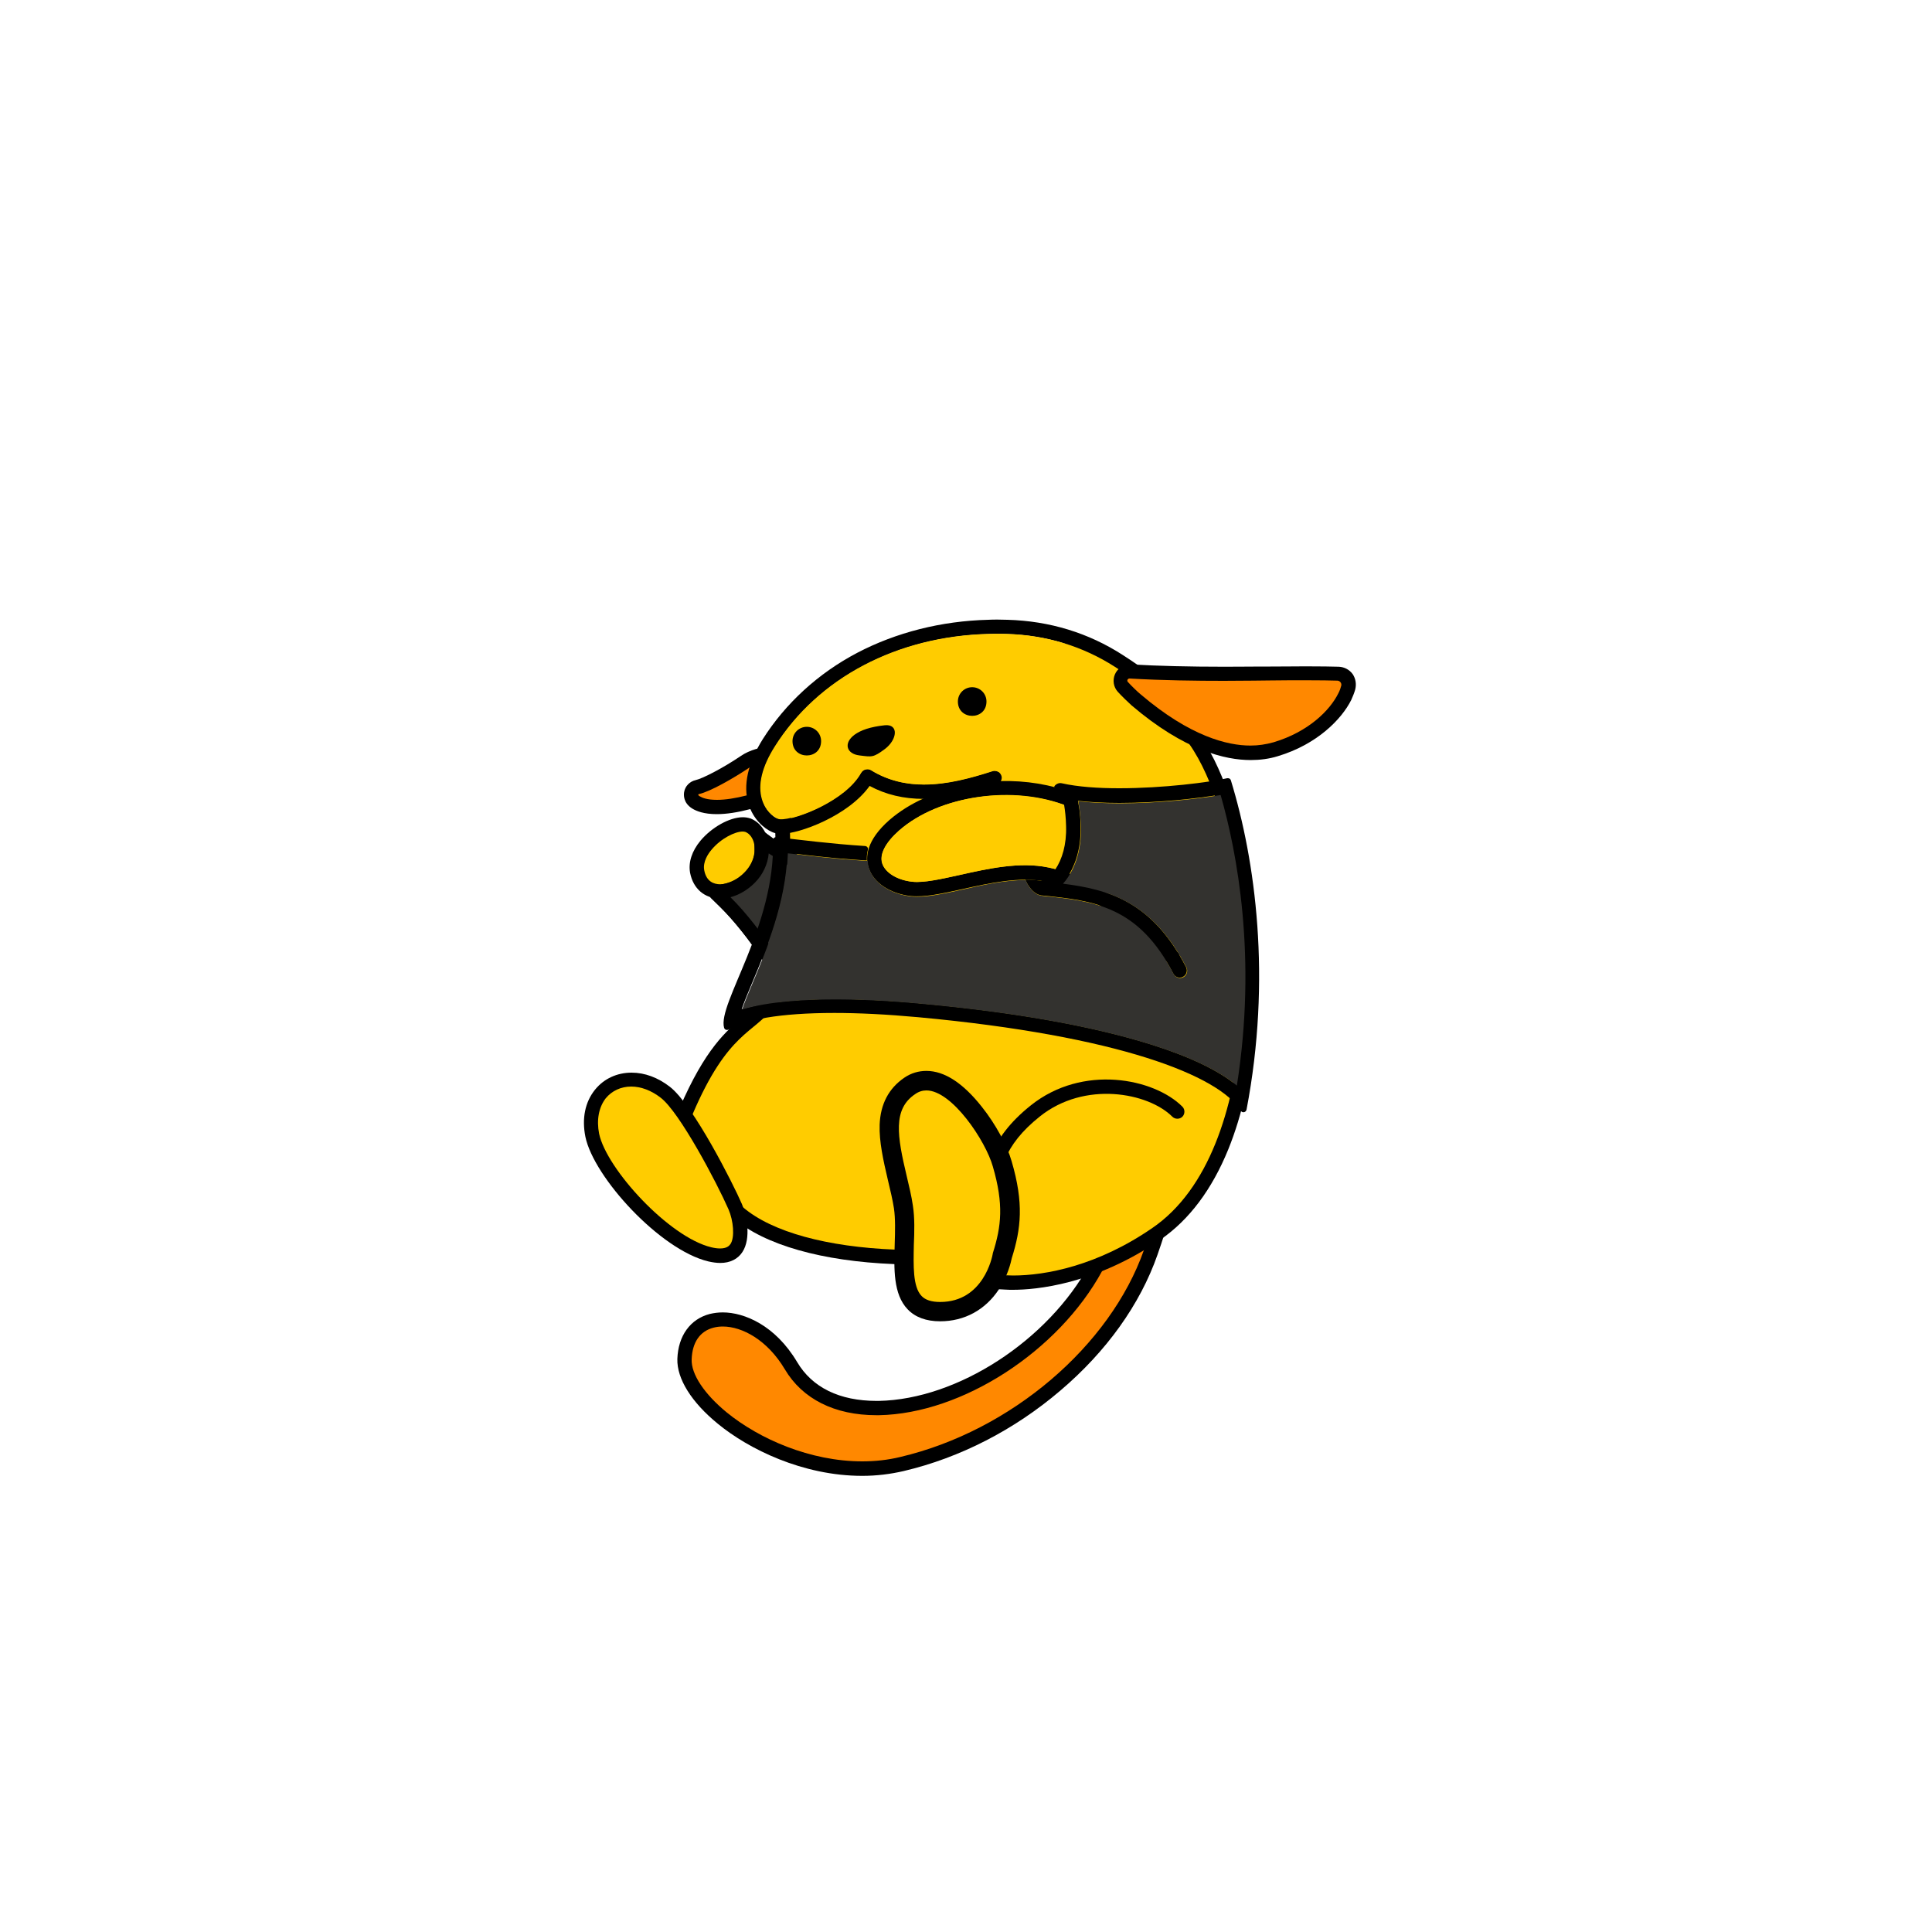
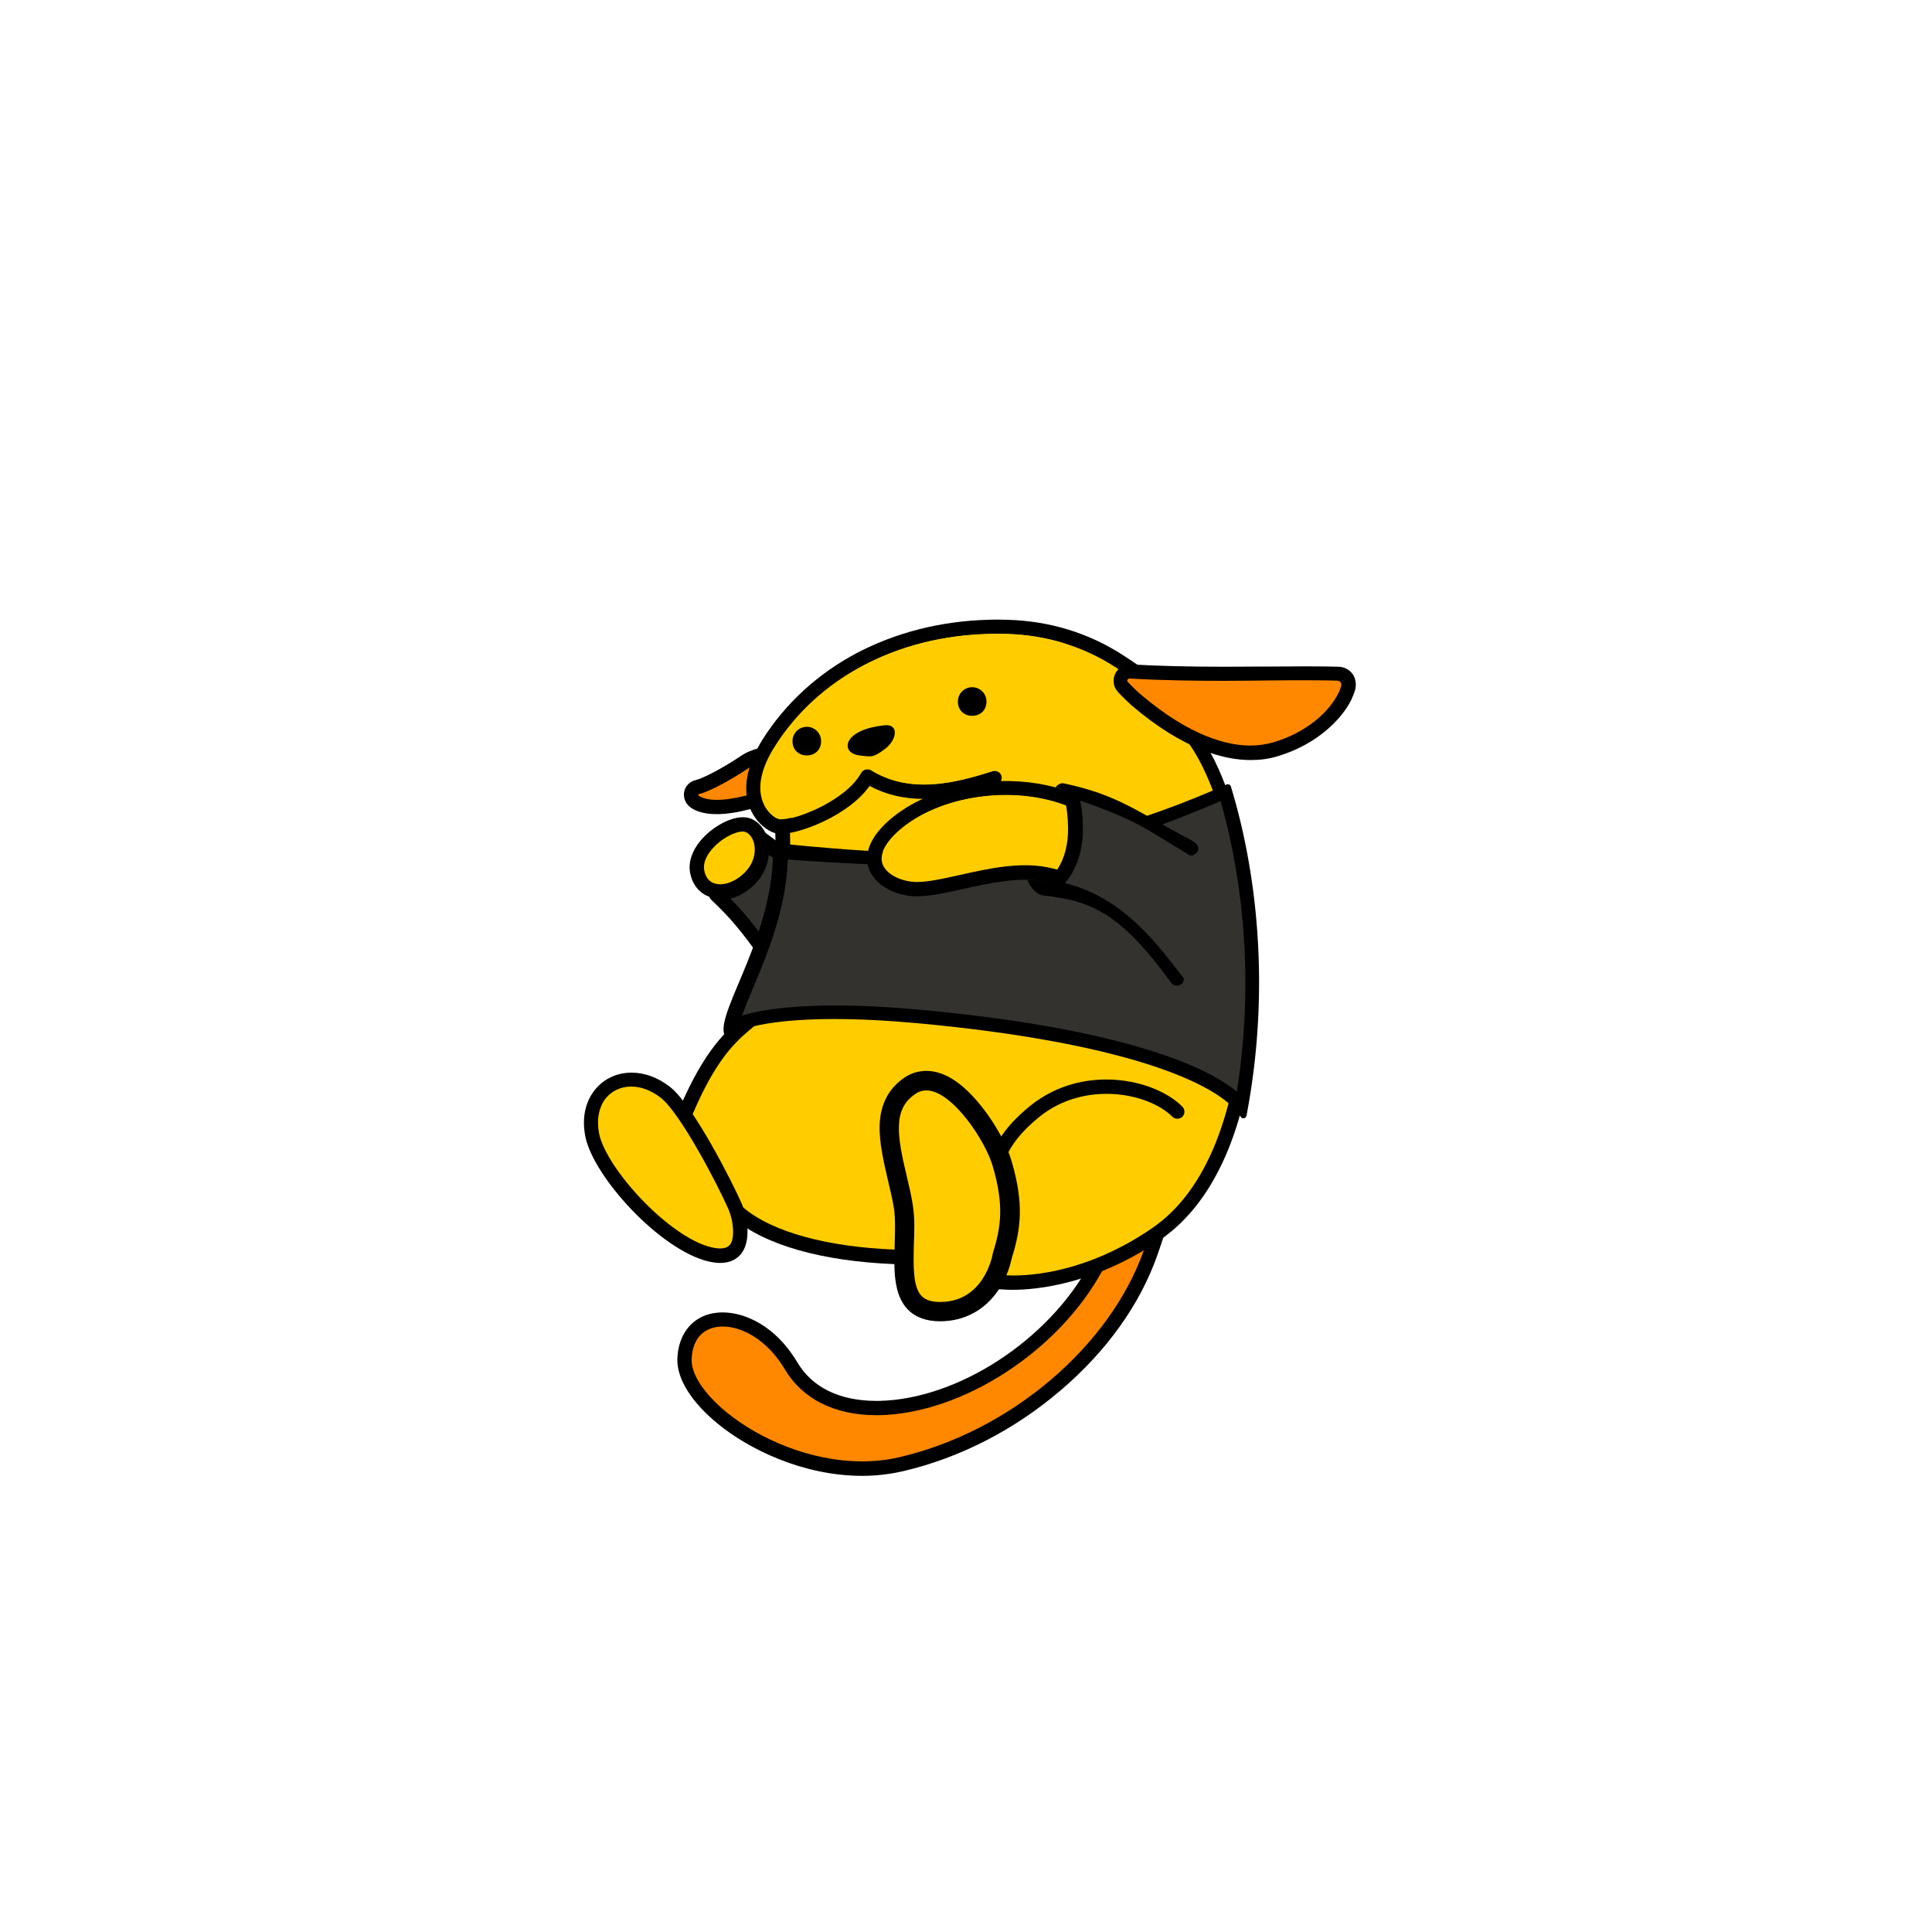
- <svg xmlns="http://www.w3.org/2000/svg" version="1.2" viewBox="0 0 1000 1000" width="1000" height="1000">
-   <style>.a{fill:#fc0}.b{fill:#f80}.c{fill:#33322f}</style>
-   <path d="m436.6 504c-4.5 5.1-10.5 7.9-17 7.9-9.1 0-18.5-5.5-24.4-14.4-7.8-11.6-15.5-21.2-22.3-27.9l-4.8-4.7c-2-2-1.1-5.3 1.6-6.1l6.5-1.7c3.2-0.9 6.4-2.7 9.1-5.5 3-3 4.8-6.7 5.2-10.4v-11.2c0-1.3 1.5-2.1 2.5-1.3l9.3 6.9c0.7 0.5 1.7 1.1 2.9 1.7 10.2 4.9 31.7 27.4 35.7 46.7 2.1 10.1-1.2 16.5-4.3 20z" />
-   <path class="a" d="m402.1 444.1q-2.3-1-4.2-2.4c-0.5 5.5-3 11-7.3 15.3-3.7 3.7-8.1 6.2-12.5 7.4 8.7 8.6 17 19.8 23.2 29.1 4.5 6.7 11.6 11.1 18.3 11.1 4.1 0 8.1-1.6 11.4-5.4 13-14.8-17.3-49.6-28.9-55.1z" />
-   <path d="m599.1 649.5c-9 25.7-26.4 50-50.3 70.3-23.8 20.3-51.8 34.7-81 41.6-6.9 1.6-14.1 2.5-21.5 2.5-30.8 0-58.9-13.9-74.8-27-13.6-11.1-21.2-23.3-20.9-33.5 0.4-12 6.7-20.7 16.8-23.3 2.1-0.5 4.3-0.8 6.7-0.8 11.2 0 27.2 6.7 38.5 25.7 7.8 13.2 22 20.1 41.1 20.1q0.6 0 1.2 0c40.7-0.8 87.6-31.2 109.1-70.8 7.7-14.1 13.2-29.6 17.1-40.8 1.9-5.4 3.6-10.1 5.1-13.5 1.3-3.1 4.1-9.4 10.4-9.4 4.1 0 7.6 1.8 9.9 5 5.5 7.6 3.3 23.3-7.4 53.9z" />
-   <path class="b" d="m570.5 657.8c-22.7 41.7-72.5 73.9-115.5 74.7-0.5 0-0.9 0-1.4 0-21.6 0-38.3-8.4-47.4-23.8-9-15.1-22-22.1-32.1-22.1q-2.5 0-4.8 0.6c-7 1.8-11 7.6-11.3 16.4-0.3 7.7 6.6 18 18.2 27.5 16.8 13.7 43.2 25.3 70.1 25.3 6.6 0 13.3-0.7 19.8-2.3 57.2-13.5 108.5-57.4 126-107.1 5.4-15.3 16.7-49.2 4.5-49.2-4.5 0.1-10.8 31.8-26.1 60z" />
-   <path d="m649.7 531.9c-2 24-6.7 45.1-13.9 62.9-8.5 20.9-20.3 36.6-35.1 46.8-34 23.4-64.8 26-76.4 26-1.3 0-2.5 0-3.8-0.1-18.4-0.8-26-4.4-32.7-7.5-5.9-2.8-11-5.2-24.9-5.7-37.5-1.5-67-9.9-83.1-23.6-0.2-0.1-0.5-0.4-0.9-0.7-4.8-3.5-19.3-14.3-25-24.7-5.3-9.7-6.2-22.3-2.3-31.4 13.4-31.2 24.5-40.5 33.5-48 3.6-3 6.4-5.3 8.8-8.7 2.2-3.1 3.8-7.1 4.9-12.2 0-0.1 0-0.2 0.1-0.3 3.9-15 3.4-34.9 2.8-56-0.2-5.7-0.3-11.7-0.4-17.5v-0.1c0-18.6 9.6-40.7 25.7-59.2 18.1-20.8 41.6-33.6 66.1-36.2 20.2-2.1 34.3-3.1 45.9-3.1 43.7 0 58.6 14.8 82.2 48.4 7.5 10.6 12.1 22.5 16 33.7 11.1 30.4 15.9 76.5 12.5 117.2z" />
-   <path class="a" d="m358.5 576.7c-3 7-2.2 17.4 2 25 5.6 10.3 23 22.2 24.1 23.2 15.1 12.9 43.7 20.5 78.7 21.9 31.2 1.3 24.3 11.8 57.6 13.3 1.1 0 2.2 0.1 3.5 0.1 16.7 0 43.7-5 72.2-24.7 58-39.9 52.9-165.3 34-218.6-3.9-11.1-8.3-22.2-15.1-31.9-23.5-33.5-36.6-45.2-76.2-45.2-12.2 0-26.9 1.1-45.1 3.1-49.9 5.3-85.3 55.3-85.3 88.1 0.3 27.4 2.5 55.1-2.7 75.5-1.4 6.5-3.4 11.2-6 14.9-9.8 13.5-23.4 12.4-41.7 55.3z" />
-   <path d="m390.6 457c-5.2 5.1-11.7 8.1-17.8 8.1-8.1 0-14-5.1-15.6-13.3-1-5.4 0.9-11.3 5.4-16.7 5.8-6.9 14.9-12 21.7-12.1h0.2c1.3 0 2.6 0.2 3.8 0.6h0.2l0.1 0.1c4.5 1.8 7.9 6.2 9.1 11.8 1.4 7.5-1.2 15.5-7.1 21.5z" />
-   <path class="a" d="m385.4 451.7c4.2-4.2 6-9.6 5-14.7-0.6-3.1-2.3-5.5-4.6-6.4-0.4-0.1-0.9-0.2-1.3-0.2h-0.1c-4 0-11.3 3.6-16.1 9.4-1.8 2.1-4.6 6.3-3.8 10.6 1.1 6 5.1 7.3 8.3 7.3 4.1 0 8.8-2.2 12.6-6z" />
-   <path d="m384.3 648c-2.4 3.7-6.4 5.7-11.5 5.7-1.9 0-4-0.3-6.2-0.8-25-6-59.3-43.6-63.6-64.5-1.9-9.4-0.2-18 5-24.4 4.6-5.7 11.4-8.8 18.9-8.8 6.8 0 13.6 2.5 19.8 7.3 12.2 9.4 32.9 50.5 37.3 60.7 2.5 5.8 4.9 17.7 0.3 24.8z" />
-   <path class="a" d="m310.1 586.8c3.8 18.2 36.2 53.6 58.1 58.8q2.5 0.6 4.5 0.6c3.4 0 4.7-1.3 5.4-2.3 2.3-3.5 1.5-12.1-1-17.9-6.1-13.9-25.3-50.3-35.1-57.8-4.9-3.8-10.2-5.8-15.3-5.8-5.3 0-10 2.2-13.2 6.1-3.6 4.7-4.8 11.2-3.4 18.3z" />
-   <path d="m413.3 399.4c-0.4 4.4-3.8 8.4-11.1 12.9-4.7 3-10.2 5.5-13.9 6.5-6.5 1.7-12.3 2.6-17.3 2.6-6.7 0-10.6-1.6-12.7-2.9-4.8-3-4.4-7.2-4.2-8.5 0.5-3.1 2.9-5.5 5.9-6.2 3.5-0.8 13.5-5.8 23.6-12.6 4.2-2.9 10.7-4.8 16.1-4.8 5.8 0 9.1 2.2 10.8 4.1 2.1 2.4 3.1 5.5 2.8 8.9z" />
-   <path class="b" d="m361.4 411.3c0 0.3 0.4 0.7 0.9 0.9 1.1 0.7 3.6 1.8 8.8 1.8 4.3 0 9.5-0.8 15.4-2.3 5.2-1.4 19.1-8.8 19.5-13 0.1-1.3-0.2-2.4-0.9-3.2-1-1.1-2.8-1.7-5.3-1.7-3.9 0-8.9 1.5-11.9 3.5-8.5 5.7-20.5 12.5-26.1 13.7-0.3 0.1-0.4 0.2-0.4 0.3z" />
-   <path d="m516.4 328.1c1.6 0 3.2 0 4.8 0.1 20.6 0.6 39.5 6.5 55.9 17 11.2 7.2 17.5 11.4 25.9 25.2 1.5 2.5 9 0.8 7.9-1.1-10.1-17.6-17.5-22.3-29.8-30.3-17.7-11.4-37.8-17.6-59.7-18.2-1.6 0-3.3-0.1-5-0.1-1.6 0-3.3 0-4.9 0.1-24.3 0.6-47.8 6.6-67.8 17.1-20.2 10.6-37.1 26.1-48.9 44.7-7.7 12.3-10.3 23.9-7.4 33.5 2.4 7.8 7.9 12.7 12.3 14.6 1.4 0.6 2.9 0.9 4.7 0.9 9.3 0 34.7-9.3 45.7-24.8 8.4 4.5 17.6 6.7 28.1 6.7 12.6 0 25-3.2 36.4-6.9 3-1 3.8-2.2 3.9-4.1 0-1.3-1.2-3.6-3.8-3.5-0.3 0-0.7 0.1-1 0.2-11.2 3.6-23.3 6.9-35.4 6.9-9.3 0-18.6-2-27.4-7.4-0.6-0.4-1.3-0.5-1.9-0.5-1.3 0-2.5 0.6-3.2 1.8l-0.1 0.1c-7.9 14.3-33.3 24.1-41.2 24.1-0.7 0-1.3-0.1-1.7-0.3-2.8-1.2-6.6-4.6-8.2-10-2.3-7.5 0-17 6.6-27.4 22.5-35.7 63.4-57.1 110.6-58.3 1.4-0.1 3-0.1 4.6-0.1z" />
-   <path class="a" d="m516.6 399.4c-1-0.4-2-0.7-3-0.3-19.7 6.3-42.5 12-62.8-0.5-1.7-1.1-4-0.5-5.1 1.2l-0.1 0.1c-8.6 15.7-38.3 26-43 23.9-2.8-1.2-6.6-4.6-8.2-10-2.3-7.5 0-17 6.6-27.4 22.5-35.7 63.4-57.1 110.6-58.3 3.1-0.1 6.3-0.1 9.5 0 20.6 0.6 39.5 6.5 55.9 17 13.2 8.5 19.7 12.7 30.6 33.6 5.6 10.5-84.4 23.5-91 20.7z" />
-   <path d="m478 413.3c-6.4 2.9-12.4 6.6-17.6 11.1-12.1 10.6-12.6 19.4-10.8 24.8 2.5 7.7 11.1 13.4 21.9 14.6 7.1 0.7 16.2-1.3 26.7-3.6 13.9-3.1 29.7-6.6 42.9-3.9 19.6 4.1 33.3 15 53.1 32.7l10.3 9.2c1.5 1.3 3.9 1.2 5.2-0.4 1.3-1.5 1.2-3.9-0.4-5.2l-2.9-2.6c-24-21.7-39.9-36-63.8-41-14.8-3.1-31.3 0.6-46 3.9-9.5 2.1-18.5 4.1-24.3 3.5-7.8-0.8-14.1-4.6-15.7-9.5-1.5-4.7 1.6-10.7 8.7-17 20.7-18.2 59.1-23.7 87.5-12.5 4.7 1.9 7.4-5.1 2.7-6.9-11.4-4.4-24.6-6.6-37.7-6.2-10.1 0.4-30.5 4.8-39.8 9z" />
-   <path class="a" d="m615.4 451c11.7 12.2 17 60.3-6 41.6l-2.9-2.6c-24-21.7-39.9-36-63.8-41-14.8-3.1-31.3 0.6-46 3.9-9.5 2.1-18.5 4.1-24.3 3.5-7.8-0.8-14.1-4.6-15.7-9.5-1.5-4.7 1.6-10.7 8.7-17 20.7-18.2 59.3-24 87.5-12.5 4.6 2 46.1 16.5 62.5 33.6z" />
-   <path d="m436.6 504c-4.5 5.1-10.5 7.9-17 7.9-9.1 0-18.5-5.5-24.4-14.4-7.8-11.6-15.5-21.2-22.3-27.9l-4.8-4.7c-2-2-1.1-5.3 1.6-6.1l6.5-1.7c3.2-0.9 6.4-2.7 9.1-5.5 3-3 4.8-6.7 5.2-10.4v-11.2c0-1.3 1.5-2.1 2.5-1.3l9.3 6.9c0.7 0.5 1.7 1.1 2.9 1.7 10.2 4.9 31.7 27.4 35.7 46.7 2.1 10.1-1.2 16.5-4.3 20z" />
-   <path class="c" d="m402.1 444.1q-2.3-1-4.2-2.4c-0.5 5.5-3 11-7.3 15.3-3.7 3.7-8.1 6.2-12.5 7.4 8.7 8.6 17 19.8 23.2 29.1 4.5 6.7 11.6 11.1 18.3 11.1 4.1 0 8.1-1.6 11.4-5.4 13-14.8-17.3-49.6-28.9-55.1z" />
-   <path d="m548 408c0.9 1.5 1.6 3.5 2.2 6q0.3 1.2 0.6 2.7c0.5 3 0.9 6.6 1 10.9 0.3 9.7-2.1 17.2-5.5 22.3-1.7 2.6-3.7 4.6-5.8 5.9-0.2 0.2-0.5 0.2-0.8 0.2q-0.1 0-0.3 0c-2.8-0.5-5.8-0.7-8.7-0.7 0 0 2.4 6.5 7.5 8 0.2 0.1 0.4 0.1 0.6 0.1 0.2 0.1 0.4 0.1 0.6 0.1 26.6 2.7 49.6 5.1 67.9 40.5 0.7 1.3 2 2 3.3 2 0.6 0 1.2-0.1 1.7-0.4 1.8-0.9 2.5-3.2 1.6-5-17.6-34.2-40.7-40.5-63.9-43.4 0.9-1 1.7-2.1 2.5-3.2 3.3-4.9 7.2-13.6 6.8-26.6q-0.1-6.8-1.2-12c-0.1-0.3-0.1-0.6-0.2-0.9 6.3 0.7 13.5 1.1 21.5 1.1 19.8 0 40.6-2.3 52.2-4.3 8.5 29.7 18.9 83.9 8.4 150.4-9.4-7.7-24.1-14.8-44.1-21.1-30.5-9.6-70.8-16.8-119.9-21.3-16-1.5-30.8-2.2-44-2.2-15.2 0-34.3 1-48.1 5.2 1.5-4.3 3.7-9.5 5.5-13.8 7.4-17.6 17.3-41.2 18.2-67q1.5 0.2 3 0.3c9.3 1.1 19.6 2.3 30.7 3.1l7.4 0.5c-0.1-1.7 0-3.5 0.5-5.5 0.3-1-0.4-1.9-1.4-2-17.4-1.1-33.6-3.2-45.9-4.6-0.1 0-0.1 0-0.2 0-0.9 0-1.6 0.7-1.6 1.6 1.3 44.5-28.9 84.7-25.3 97.1 0.2 0.7 0.8 1.1 1.5 1.1 0.3 0 0.6-0.1 0.9-0.2 8.2-5.1 26.3-8.6 54.7-8.6 12.5 0 26.9 0.7 43.3 2.2 104 9.6 155.8 30.3 167 48.4 0.3 0.5 0.8 0.8 1.4 0.8 0.7 0 1.4-0.5 1.6-1.3 13-68 4.6-129.1-8.1-170.5-0.2-0.7-0.8-1.1-1.5-1.1-0.1 0-0.2 0-0.4 0-9 2.1-33.1 5.2-55.9 5.2-10.8 0-21.4-0.7-29.8-2.6-1.7-0.4-3.4 0.8-3.8 1.7-0.2 1.2 2.3 0.9 2.3 0.9z" />
-   <path class="c" d="m448.9 445.6l-7.4-0.5c-11.1-0.8-21.4-2-30.7-3.1q-1.5-0.2-3-0.3c-0.9 25.8-10.8 49.4-18.2 67-1.8 4.3-4 9.5-5.5 13.8 13.8-4.2 32.9-5.2 48.1-5.2 13.2 0 28 0.7 44 2.2 49.1 4.5 89.4 11.7 119.9 21.3 20 6.3 34.7 13.4 44.1 21.1 10.5-66.5 0.1-120.7-8.4-150.4-11.6 2-32.4 4.3-52.2 4.3-8 0-15.2-0.4-21.5-1.1 0.1 0.3 0.1 0.6 0.2 0.9q0.9 5.3 1.2 12c0.4 13-3.5 21.7-6.8 26.6-0.8 1.2-1.6 2.2-2.5 3.2 23.2 2.9 46.3 9.2 63.9 43.4 0.9 1.8 0.2 4-1.6 5-0.5 0.3-1.1 0.4-1.7 0.4-1.3 0-2.6-0.7-3.3-2-18.3-35.4-41.3-37.8-67.9-40.5-0.2 0-0.4-0.1-0.6-0.1-0.2 0-0.4 0-0.6-0.1-5.1-1.5-7.5-7.8-7.5-8-10.6 0-22.1 2.5-32.5 4.9-10.5 2.3-19.6 4.3-26.7 3.6-10.8-1.2-19.4-6.9-21.9-14.6-0.4-1.1-0.6-2.4-0.7-3.9-0.2-0.1-0.2 0-0.2 0.1z" />
-   <path d="m701.4 357.1c-0.5 1.7-1.2 3.4-2 5.2-5 10-17.7 23-38 29.1-4.5 1.4-9.3 2-14 2h-0.1c-13 0-34.2-4.9-61.6-28.3-1.9-1.7-5.1-4.8-7.1-7-2.3-2.5-2.8-6.1-1.5-9.1 1.3-3 4.4-5.1 7.8-5.1 0.2 0 0.3 0 0.5 0 13.9 0.8 30.1 1.2 48.4 1.2 8.1 0 14.8-0.1 19.3-0.1q3 0 4.5 0c7.4 0 13.3-0.1 18.2-0.1 8.1 0 13.7 0.1 17.1 0.2 2.9 0.1 5.6 1.5 7.3 3.9 1.5 2.3 2 5.2 1.2 8.1z" />
-   <path class="b" d="m590.4 359.4c25.7 21.9 45.1 26.5 56.8 26.5h0.1c4 0 8-0.6 11.9-1.7 18.1-5.4 29.2-16.6 33.5-25.3 0.8-1.5 1.2-2.8 1.5-3.9 0.4-1.3-0.6-2.6-1.9-2.7-3.3-0.1-8.9-0.2-16.7-0.2-5.4 0-11.6 0-18.2 0.1-3.3 0-12.2 0.2-23.9 0.2-13.9 0-31.7-0.2-48.8-1.2 0 0 0 0-0.1 0-0.9 0-1.5 1.1-0.8 1.8 2 2.2 5 5.1 6.6 6.4z" />
-   <path d="m417.6 376.2c-4.1 0-7.4 3.3-7.4 7.4 0 9.9 14.8 9.9 14.8 0 0-4.1-3.3-7.4-7.4-7.4z" />
-   <path d="m503.2 355.7c-4.1 0-7.4 3.3-7.4 7.4 0 9.9 14.8 9.9 14.8 0 0-4.1-3.3-7.4-7.4-7.4z" />
-   <path d="m457.9 375.4c-7.4 0.8-12.3 2.5-15.6 4.9-5.9 4.4-4.1 9.9 2.5 10.7 6.6 0.8 7.1 1.2 13.2-3.3 6.5-4.9 7.3-13.1-0.1-12.3z" />
-   <path class="a" d="m512.4 655.2c-4.6-5.2-3.7-15.7-1.9-29.4 2.6-19.8 5-34.5 25.4-50.8 24.4-19.5 62.2-15 76.2-0.5 3.6 3.7 6.7 10.9 7.3 18.8 0.9 11.4-22.2 42.4-44.8 51.8-22.6 9.6-54 19.3-62.2 10.1z" />
-   <path d="m512.4 658.9c-1.2 0-2.3-0.5-3-1.6-4.7-6.7-4.5-17.2-2.6-32 2.5-19 4.6-35.5 26.8-53.2 26.8-21.4 63.7-14 78.4 0.7 1.4 1.4 1.4 3.8 0 5.2-1.4 1.4-3.8 1.4-5.2 0-12.5-12.5-45.4-18.7-68.6-0.1-18.9 15.1-21.4 28.2-24.1 48.4-1.4 11-2.3 21.8 1.3 26.7 1.2 1.7 0.8 4-0.9 5.2-0.6 0.5-1.4 0.7-2.1 0.7z" />
-   <path d="m523.7 651.2c-0.4 1.9-2 9.1-6.7 16.2-7 10.6-17.8 16.5-30.4 16.5-7.2 0-12.9-2.1-16.8-6.2-7.5-7.8-7.1-21-6.7-33.7v-0.1c0.2-6.4 0.4-13.1-0.4-18.5-0.7-4.4-1.8-9.1-3.1-14.5-2.4-10.2-4.6-20.1-4.3-28.7 0.4-10.7 4.7-18.9 12.8-24.4 3.5-2.4 7.4-3.5 11.4-3.5 9.3 0 18.9 6.2 28.7 18.6 7.1 8.9 13.1 20 15.4 28.1 6.4 21.8 4.9 34.9 0.1 50.2z" />
-   <path class="a" d="m477 670.8c2 2.1 5.2 3.1 9.6 3.1 22.6 0 27-23.7 27.2-24.7 0-0.2 0.1-0.4 0.1-0.6 4.4-13.9 5.7-25.2 0-44.8-3.7-13.2-21.1-39.4-34.4-39.4-2 0-4 0.6-5.8 1.9-11.7 7.8-9.3 21.8-4.4 42.4 1.2 5.1 2.5 10.4 3.2 15.3 1 6.4 0.8 13.5 0.5 20.4-0.2 10.6-0.6 21.6 4 26.4z" />
+ <svg xmlns="http://www.w3.org/2000/svg" width="200" id="wapuugotchi_svg__wapuu" x="0" y="0" version="1.1" viewBox="0 0 1000 1000">
+   <g id="RightArm--group">
+     <path d="M436.6 504c-4.5 5.1-10.5 7.9-17 7.9-9.1 0-18.5-5.5-24.4-14.4-7.8-11.6-15.5-21.2-22.3-27.9l-4.8-4.7c-2-2-1.1-5.3 1.6-6.1l6.5-1.7c3.2-.9 6.4-2.7 9.1-5.5 3-3 4.8-6.7 5.2-10.4V430c0-1.3 1.5-2.1 2.5-1.3l9.3 6.9c.7.5 1.7 1.1 2.9 1.7 10.2 4.9 31.7 27.4 35.7 46.7 2.1 10.1-1.2 16.5-4.3 20z" />
+     <path d="M402.1 444.1c-1.5-.7-2.9-1.5-4.2-2.4-.5 5.5-3 11-7.3 15.3-3.7 3.7-8.1 6.2-12.5 7.4 8.7 8.6 17 19.8 23.2 29.1 4.5 6.7 11.6 11.1 18.3 11.1 4.1 0 8.1-1.6 11.4-5.4 13-14.8-17.3-49.6-28.9-55.1z" class="st0" fill="#fc0" />
+     <g class="RightArm--group">
+       <path d="M436.59 504.77c-4.5 5.1-10.5 7.9-17 7.9-9.1 0-18.5-5.5-24.4-14.4-7.8-11.6-15.5-21.2-22.3-27.9l-4.8-4.7c-2-2-1.1-5.3 1.6-6.1l6.5-1.7c3.2-.9 6.4-2.7 9.1-5.5 3-3 4.8-6.7 5.2-10.4v-11.2c0-1.3 1.5-2.1 2.5-1.3l9.3 6.9c.7.5 1.7 1.1 2.9 1.7 10.2 4.9 31.7 27.4 35.7 46.7 2.1 10.1-1.2 16.5-4.3 20z" />
+       <path d="M402.09 444.87q-2.3-1-4.2-2.4c-.5 5.5-3 11-7.3 15.3-3.7 3.7-8.1 6.2-12.5 7.4 8.7 8.6 17 19.8 23.2 29.1 4.5 6.7 11.6 11.1 18.3 11.1 4.1 0 8.1-1.6 11.4-5.4 13-14.8-17.3-49.6-28.9-55.1z" fill="#33322f" />
+     </g>
+   </g>
+   <g id="Tail--group">
+     <path d="M599.1 649.5c-9 25.7-26.4 50-50.3 70.3-23.8 20.3-51.8 34.7-81 41.6-6.9 1.6-14.1 2.5-21.5 2.5-30.8 0-58.9-13.9-74.8-27-13.6-11.1-21.2-23.3-20.9-33.5.4-12 6.7-20.7 16.8-23.3 2.1-.5 4.3-.8 6.7-.8 11.2 0 27.2 6.7 38.5 25.7 7.8 13.2 22 20.1 41.1 20.1h1.2c40.7-.8 87.6-31.2 109.1-70.8 7.7-14.1 13.2-29.6 17.1-40.8 1.9-5.4 3.6-10.1 5.1-13.5 1.3-3.1 4.1-9.4 10.4-9.4 4.1 0 7.6 1.8 9.9 5 5.5 7.6 3.3 23.3-7.4 53.9z" />
+     <path d="M570.5 657.8c-22.7 41.7-72.5 73.9-115.5 74.7h-1.4c-21.6 0-38.3-8.4-47.4-23.8-9-15.1-22-22.1-32.1-22.1-1.7 0-3.3.2-4.8.6-7 1.8-11 7.6-11.3 16.4-.3 7.7 6.6 18 18.2 27.5 16.8 13.7 43.2 25.3 70.1 25.3 6.6 0 13.3-.7 19.8-2.3 57.2-13.5 108.5-57.4 126-107.1 5.4-15.3 16.7-49.2 4.5-49.2-4.5.1-10.8 31.8-26.1 60z" class="st1" fill="#f80" />
+   </g>
+   <g id="Body--group">
+     <path d="M649.7 531.9c-2 24-6.7 45.1-13.9 62.9-8.5 20.9-20.3 36.6-35.1 46.8-34 23.4-64.8 26-76.4 26-1.3 0-2.5 0-3.8-.1-18.4-.8-26-4.4-32.7-7.5-5.9-2.8-11-5.2-24.9-5.7-37.5-1.5-67-9.9-83.1-23.6-.2-.1-.5-.4-.9-.7-4.8-3.5-19.3-14.3-25-24.7-5.3-9.7-6.2-22.3-2.3-31.4 13.4-31.2 24.5-40.5 33.5-48 3.6-3 6.4-5.3 8.8-8.7 2.2-3.1 3.8-7.1 4.9-12.2 0-.1 0-.2.1-.3 3.9-15 3.4-34.9 2.8-56-.2-5.7-.3-11.7-.4-17.5v-.1c0-18.6 9.6-40.7 25.7-59.2 18.1-20.8 41.6-33.6 66.1-36.2 20.2-2.1 34.3-3.1 45.9-3.1 43.7 0 58.6 14.8 82.2 48.4 7.5 10.6 12.1 22.5 16 33.7 11.1 30.4 15.9 76.5 12.5 117.2z" />
+     <path d="M358.5 576.7c-3 7-2.2 17.4 2 25 5.6 10.3 23 22.2 24.1 23.2 15.1 12.9 43.7 20.5 78.7 21.9 31.2 1.3 24.3 11.8 57.6 13.3 1.1 0 2.2.1 3.5.1 16.7 0 43.7-5 72.2-24.7 58-39.9 52.9-165.3 34-218.6-3.9-11.1-8.3-22.2-15.1-31.9-23.5-33.5-36.6-45.2-76.2-45.2-12.2 0-26.9 1.1-45.1 3.1-49.9 5.3-85.3 55.3-85.3 88.1.3 27.4 2.5 55.1-2.7 75.5-1.4 6.5-3.4 11.2-6 14.9-9.8 13.5-23.4 12.4-41.7 55.3z" class="st0" fill="#fc0" />
+     <g class="Body--group">
+       <path d="M401.886 436.443h-.2c-.9 0-1.6.7-1.6 1.6 1.3 44.5-28.9 84.7-25.3 97.1.2.7.8 1.1 1.5 1.1.3 0 .6-.1.9-.2 8.2-5.1 26.3-8.6 54.7-8.6 12.5 0 26.9.7 43.3 2.2 104 9.6 155.8 30.3 167 48.4.3.5.8.8 1.4.8.7 0 1.4-.5 1.6-1.3 13-68 4.6-129.1-8.1-170.5-.2-.7-.8-1.1-1.5-1.1h-.4c-93.523 41.432-152.27 38.548-233.3 30.5z" />
+       <path d="M410.786 445.143c-1-.134-2-.234-3-.3-.9 25.8-10.8 49.4-18.2 67-1.8 4.3-4 9.5-5.5 13.8 13.8-4.2 32.9-5.2 48.1-5.2 13.2 0 28 .7 44 2.2 49.1 4.5 89.4 11.7 119.9 21.3 20 6.3 34.7 13.4 44.1 21.1 10.5-66.5.1-120.7-8.4-150.4-79.614 34.164-122.39 37.206-221 30.5z" fill="#33322f" paint-order="stroke markers fill" />
+     </g>
+   </g>
+   <g id="Ball--group" />
+   <g id="RightHand--group">
+     <g id="BeforeRightHand--part" />
+     <path d="M390.6 457c-5.2 5.1-11.7 8.1-17.8 8.1-8.1 0-14-5.1-15.6-13.3-1-5.4.9-11.3 5.4-16.7 5.8-6.9 14.9-12 21.7-12.1h.2c1.3 0 2.6.2 3.8.6h.2l.1.1c4.5 1.8 7.9 6.2 9.1 11.8 1.4 7.5-1.2 15.5-7.1 21.5z" />
+     <path d="M385.4 451.7c4.2-4.2 6-9.6 5-14.7-.6-3.1-2.3-5.5-4.6-6.4-.4-.1-.9-.2-1.3-.2h-.1c-4 0-11.3 3.6-16.1 9.4-1.8 2.1-4.6 6.3-3.8 10.6 1.1 6 5.1 7.3 8.3 7.3 4.1 0 8.8-2.2 12.6-6z" class="st0" fill="#fc0" />
+   </g>
+   <g id="RightFoot--group">
+     <path d="M384.3 648c-2.4 3.7-6.4 5.7-11.5 5.7-1.9 0-4-.3-6.2-.8-25-6-59.3-43.6-63.6-64.5-1.9-9.4-.2-18 5-24.4 4.6-5.7 11.4-8.8 18.9-8.8 6.8 0 13.6 2.5 19.8 7.3 12.2 9.4 32.9 50.5 37.3 60.7 2.5 5.8 4.9 17.7.3 24.8z" />
+     <path d="M310.1 586.8c3.8 18.2 36.2 53.6 58.1 58.8 1.7.4 3.2.6 4.5.6 3.4 0 4.7-1.3 5.4-2.3 2.3-3.5 1.5-12.1-1-17.9-6.1-13.9-25.3-50.3-35.1-57.8-4.9-3.8-10.2-5.8-15.3-5.8-5.3 0-10 2.2-13.2 6.1-3.6 4.7-4.8 11.2-3.4 18.3z" class="st0" fill="#fc0" />
+   </g>
+   <g id="RightEar--group">
+     <path d="M413.3 399.4c-.4 4.4-3.8 8.4-11.1 12.9-4.7 3-10.2 5.5-13.9 6.5-6.5 1.7-12.3 2.6-17.3 2.6-6.7 0-10.6-1.6-12.7-2.9-4.8-3-4.4-7.2-4.2-8.5.5-3.1 2.9-5.5 5.9-6.2 3.5-.8 13.5-5.8 23.6-12.6 4.2-2.9 10.7-4.8 16.1-4.8 5.8 0 9.1 2.2 10.8 4.1 2.1 2.4 3.1 5.5 2.8 8.9z" />
+     <path d="M361.4 411.3c0 .3.4.7.9.9 1.1.7 3.6 1.8 8.8 1.8 4.3 0 9.5-.8 15.4-2.3 5.2-1.4 19.1-8.8 19.5-13 .1-1.3-.2-2.4-.9-3.2-1-1.1-2.8-1.7-5.3-1.7-3.9 0-8.9 1.5-11.9 3.5-8.5 5.7-20.5 12.5-26.1 13.7-.3.1-.4.2-.4.3z" class="st1" fill="#f80" />
+   </g>
+   <g id="Head--group">
+     <path d="M516.4 328.1c1.6 0 3.2 0 4.8.1 20.6.6 39.5 6.5 55.9 17 11.2 7.2 17.5 11.4 25.9 25.2 1.5 2.5 9 .8 7.9-1.1-10.1-17.6-17.5-22.3-29.8-30.3-17.7-11.4-37.8-17.6-59.7-18.2-1.6 0-3.3-.1-5-.1-1.6 0-3.3 0-4.9.1-24.3.6-47.8 6.6-67.8 17.1-20.2 10.6-37.1 26.1-48.9 44.7-7.7 12.3-10.3 23.9-7.4 33.5 2.4 7.8 7.9 12.7 12.3 14.6 1.4.6 2.9.9 4.7.9 9.3 0 34.7-9.3 45.7-24.8 8.4 4.5 17.6 6.7 28.1 6.7 12.6 0 25-3.2 36.4-6.9 3-1 3.8-2.2 3.9-4.1 0-1.3-1.2-3.6-3.8-3.5-.3 0-.7.1-1 .2-11.2 3.6-23.3 6.9-35.4 6.9-9.3 0-18.6-2-27.4-7.4-.6-.4-1.3-.5-1.9-.5-1.3 0-2.5.6-3.2 1.8l-.1.1c-7.9 14.3-33.3 24.1-41.2 24.1-.7 0-1.3-.1-1.7-.3-2.8-1.2-6.6-4.6-8.2-10-2.3-7.5 0-17 6.6-27.4 22.5-35.7 63.4-57.1 110.6-58.3 1.4-.1 3-.1 4.6-.1" />
+     <path d="M516.6 399.4c-1-.4-2-.7-3-.3-19.7 6.3-42.5 12-62.8-.5-1.7-1.1-4-.5-5.1 1.2l-.1.1c-8.6 15.7-38.3 26-43 23.9-2.8-1.2-6.6-4.6-8.2-10-2.3-7.5 0-17 6.6-27.4 22.5-35.7 63.4-57.1 110.6-58.3 3.1-.1 6.3-.1 9.5 0 20.6.6 39.5 6.5 55.9 17 13.2 8.5 19.7 12.7 30.6 33.6 5.6 10.5-84.4 23.5-91 20.7z" class="st0" fill="#fc0" />
+   </g>
+   <g id="LeftEar--group">
+     <path d="M701.4 357.1c-.5 1.7-1.2 3.4-2 5.2-5 10-17.7 23-38 29.1-4.5 1.4-9.3 2-14 2h-.1c-13 0-34.2-4.9-61.6-28.3-1.9-1.7-5.1-4.8-7.1-7-2.3-2.5-2.8-6.1-1.5-9.1s4.4-5.1 7.8-5.1h.5c13.9.8 30.1 1.2 48.4 1.2 8.1 0 14.8-.1 19.3-.1h4.5c7.4 0 13.3-.1 18.2-.1 8.1 0 13.7.1 17.1.2 2.9.1 5.6 1.5 7.3 3.9 1.5 2.3 2 5.2 1.2 8.1z" />
+     <path d="M590.4 359.4c25.7 21.9 45.1 26.5 56.8 26.5h.1c4 0 8-.6 11.9-1.7 18.1-5.4 29.2-16.6 33.5-25.3.8-1.5 1.2-2.8 1.5-3.9.4-1.3-.6-2.6-1.9-2.7-3.3-.1-8.9-.2-16.7-.2-5.4 0-11.6 0-18.2.1-3.3 0-12.2.2-23.9.2-13.9 0-31.7-.2-48.8-1.2h-.1c-.9 0-1.5 1.1-.8 1.8 2 2.2 5 5.1 6.6 6.4z" class="st1" fill="#f80" />
+   </g>
+   <g id="Face--group">
+     <path d="M417.6 376.2c-4.1 0-7.4 3.3-7.4 7.4 0 9.9 14.8 9.9 14.8 0 0-4.1-3.3-7.4-7.4-7.4z" />
+     <path d="M503.2 355.7c-4.1 0-7.4 3.3-7.4 7.4 0 9.9 14.8 9.9 14.8 0 0-4.1-3.3-7.4-7.4-7.4z" />
+     <path d="M457.9 375.4c-7.4.8-12.3 2.5-15.6 4.9-5.9 4.4-4.1 9.9 2.5 10.7 6.6.8 7.1 1.2 13.2-3.3 6.5-4.9 7.3-13.1-.1-12.3z" />
+   </g>
+   <g id="LeftLeg--group">
+     <path d="M512.4 655.2c-4.6-5.2-3.7-15.7-1.9-29.4 2.6-19.8 5-34.5 25.4-50.8 24.4-19.5 62.2-15 76.2-.5 3.6 3.7 6.7 10.9 7.3 18.8.9 11.4-22.2 42.4-44.8 51.8-22.6 9.6-54 19.3-62.2 10.1z" class="st0" fill="#fc0" />
+     <path d="M512.4 658.9c-1.2 0-2.3-.5-3-1.6-4.7-6.7-4.5-17.2-2.6-32 2.5-19 4.6-35.5 26.8-53.2 26.8-21.4 63.7-14 78.4.7 1.4 1.4 1.4 3.8 0 5.2-1.4 1.4-3.8 1.4-5.2 0-12.5-12.5-45.4-18.7-68.6-.1-18.9 15.1-21.4 28.2-24.1 48.4-1.4 11-2.3 21.8 1.3 26.7 1.2 1.7.8 4-.9 5.2-.6.5-1.4.7-2.1.7z" />
+   </g>
+   <g id="LeftFoot--group">
+     <path d="M523.7 651.2c-.4 1.9-2 9.1-6.7 16.2-7 10.6-17.8 16.5-30.4 16.5-7.2 0-12.9-2.1-16.8-6.2-7.5-7.8-7.1-21-6.7-33.7v-.1c.2-6.4.4-13.1-.4-18.5-.7-4.4-1.8-9.1-3.1-14.5-2.4-10.2-4.6-20.1-4.3-28.7.4-10.7 4.7-18.9 12.8-24.4 3.5-2.4 7.4-3.5 11.4-3.5 9.3 0 18.9 6.2 28.7 18.6 7.1 8.9 13.1 20 15.4 28.1 6.4 21.8 4.9 34.9.1 50.2z" />
+     <path d="M477 670.8c2 2.1 5.2 3.1 9.6 3.1 22.6 0 27-23.7 27.2-24.7 0-.2.1-.4.1-.6 4.4-13.9 5.7-25.2 0-44.8-3.7-13.2-21.1-39.4-34.4-39.4-2 0-4 .6-5.8 1.9-11.7 7.8-9.3 21.8-4.4 42.4 1.2 5.1 2.5 10.4 3.2 15.3 1 6.4.8 13.5.5 20.4-.2 10.6-.6 21.6 4 26.4z" class="st0" fill="#fc0" />
+   </g>
+   <g id="LeftArm--group">
+     <g id="BeforeLeftArm--part" />
+     <path d="M478 413.3c-6.4 2.9-12.4 6.6-17.6 11.1-12.1 10.6-12.6 19.4-10.8 24.8 2.5 7.7 11.1 13.4 21.9 14.6 7.1.7 16.2-1.3 26.7-3.6 13.9-3.1 29.7-6.6 42.9-3.9 19.6 4.1 33.3 15 53.1 32.7l10.3 9.2c1.5 1.3 3.9 1.2 5.2-.4 1.3-1.5 1.2-3.9-.4-5.2l-2.9-2.6c-24-21.7-39.9-36-63.8-41-14.8-3.1-31.3.6-46 3.9-9.5 2.1-18.5 4.1-24.3 3.5-7.8-.8-14.1-4.6-15.7-9.5-1.5-4.7 1.6-10.7 8.7-17 20.7-18.2 59.1-23.7 87.5-12.5 4.7 1.9 7.4-5.1 2.7-6.9-11.4-4.4-24.6-6.6-37.7-6.2-10.1.4-30.5 4.8-39.8 9z" />
+     <path d="M615.4 451c11.7 12.2 17 60.3-6 41.6l-2.9-2.6c-24-21.7-39.9-36-63.8-41-14.8-3.1-31.3.6-46 3.9-9.5 2.1-18.5 4.1-24.3 3.5-7.8-.8-14.1-4.6-15.7-9.5-1.5-4.7 1.6-10.7 8.7-17 20.7-18.2 59.3-24 87.5-12.5 4.6 2 46.1 16.5 62.5 33.6z" class="st0" fill="#fc0" />
+     <g class="LeftArm--group">
+       <path d="M616.256 434.709c-26.467-13.81-37.314-23.37-65.749-29.25-1.7-.4-3.683 1.211-4.083 2.111 2.54.686 2.583.73 2.583.73.9 1.5 1.6 3.258 2.2 5.758.2.8.4 1.7.6 2.7.5 3 .9 6.6 1 10.9.3 9.7-2.1 17.2-5.5 22.3-1.7 2.6-3.7 4.601-5.8 5.901-.2.2-.5.2-.8.2h-.3c-2.8-.5-5.8-.7-8.7-.7 0 0 2.4 6.5 7.5 8 .2.1.4.1.6.1.2.1.4.1.6.1 26.6 2.7 41.147 11.538 65.465 44.61.7 1.3 2 2 3.3 2 .6 0 1.2-.101 1.7-.401a3.48 3.48 0 0 0 1.27-1.11 9.863 9.863 0 0 0 .184-.273c4.81-11.512 2.985-50.478 3.436-65.714 1.88 1.123 8.807-3.524.495-7.962l2.054 1.072z" paint-order="stroke fill markers" />
+       <path d="M612.796 440.859c-19.666-11.75-24.38-16.3-53.722-26.453.1.3.1.6.2.9.733 3.467 1.134 7.467 1.2 12 .4 13-3.5 21.7-6.8 26.6-.8 1.1-1.6 2.2-2.5 3.2 31.328 7.613 49.466 33.842 61.756 49.582 20.91-14.779 22.188-53.708-.134-65.83z" fill="#33322f" paint-order="stroke fill markers" />
+     </g>
+   </g>
</svg>
